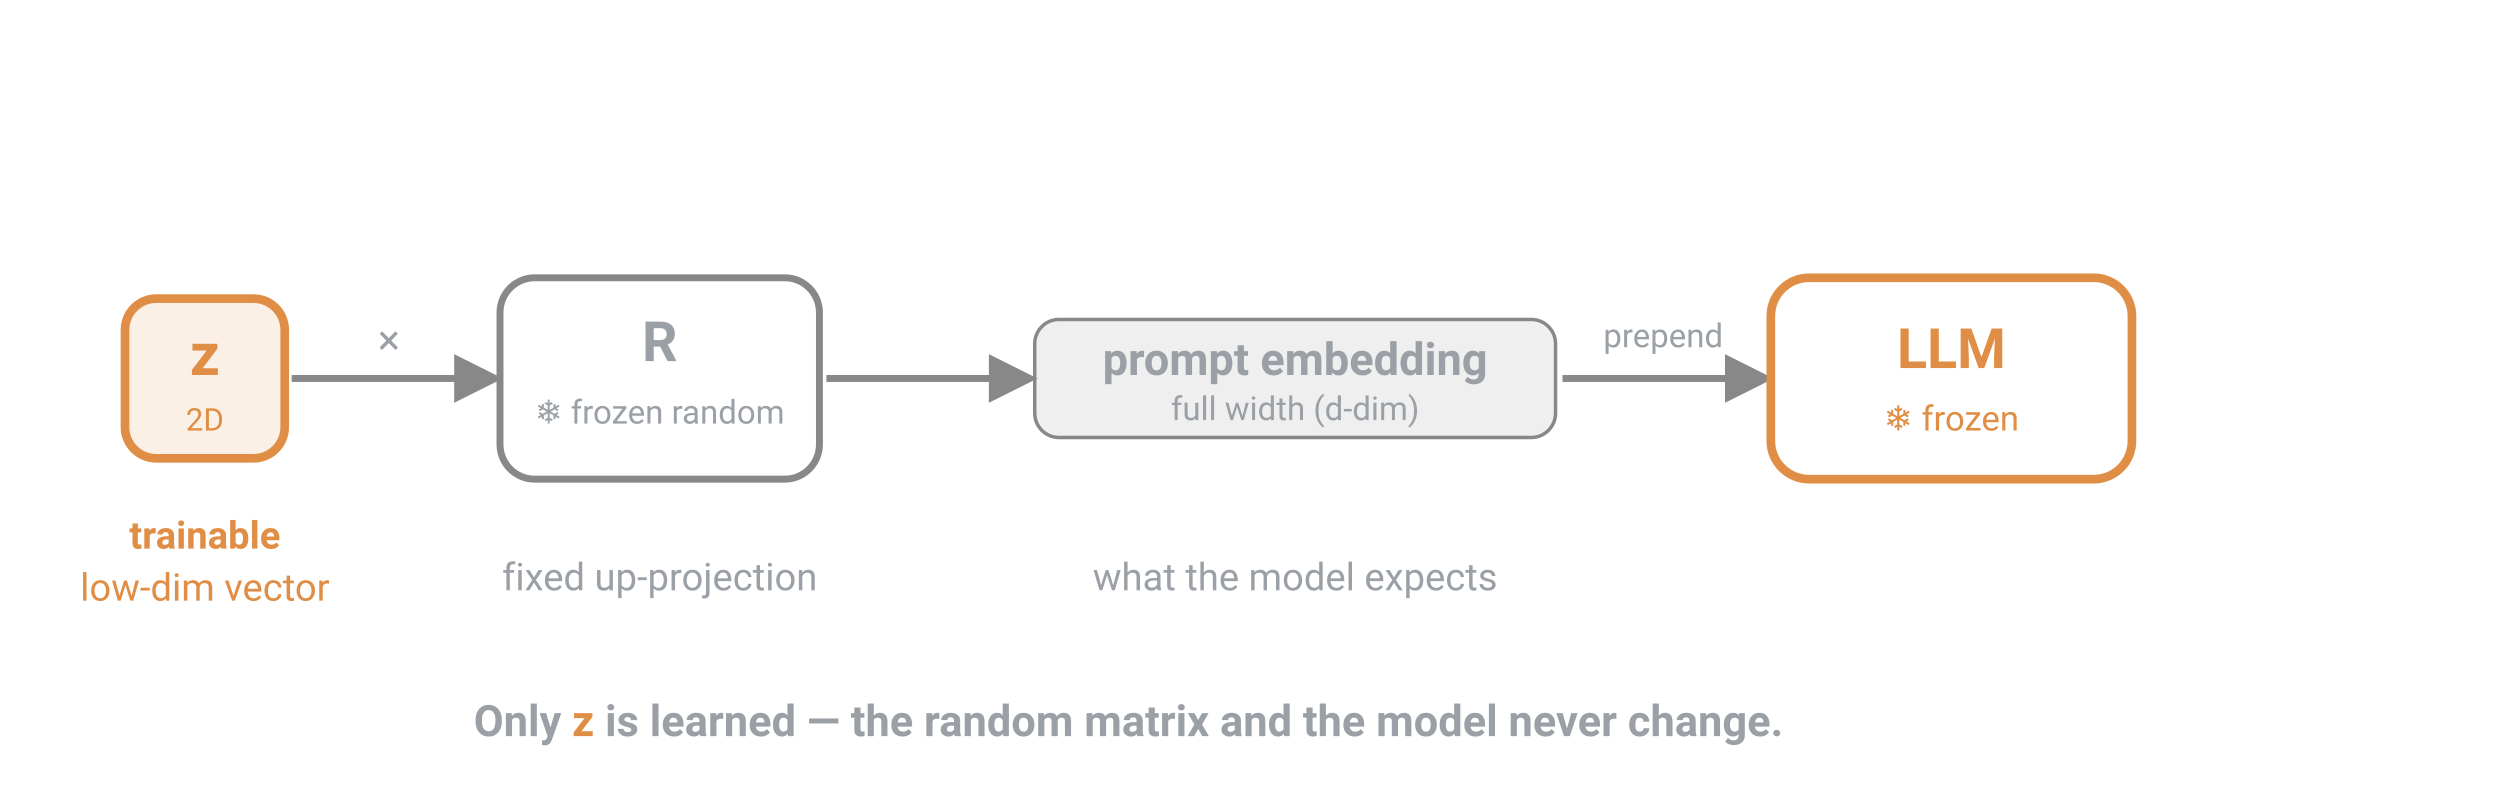
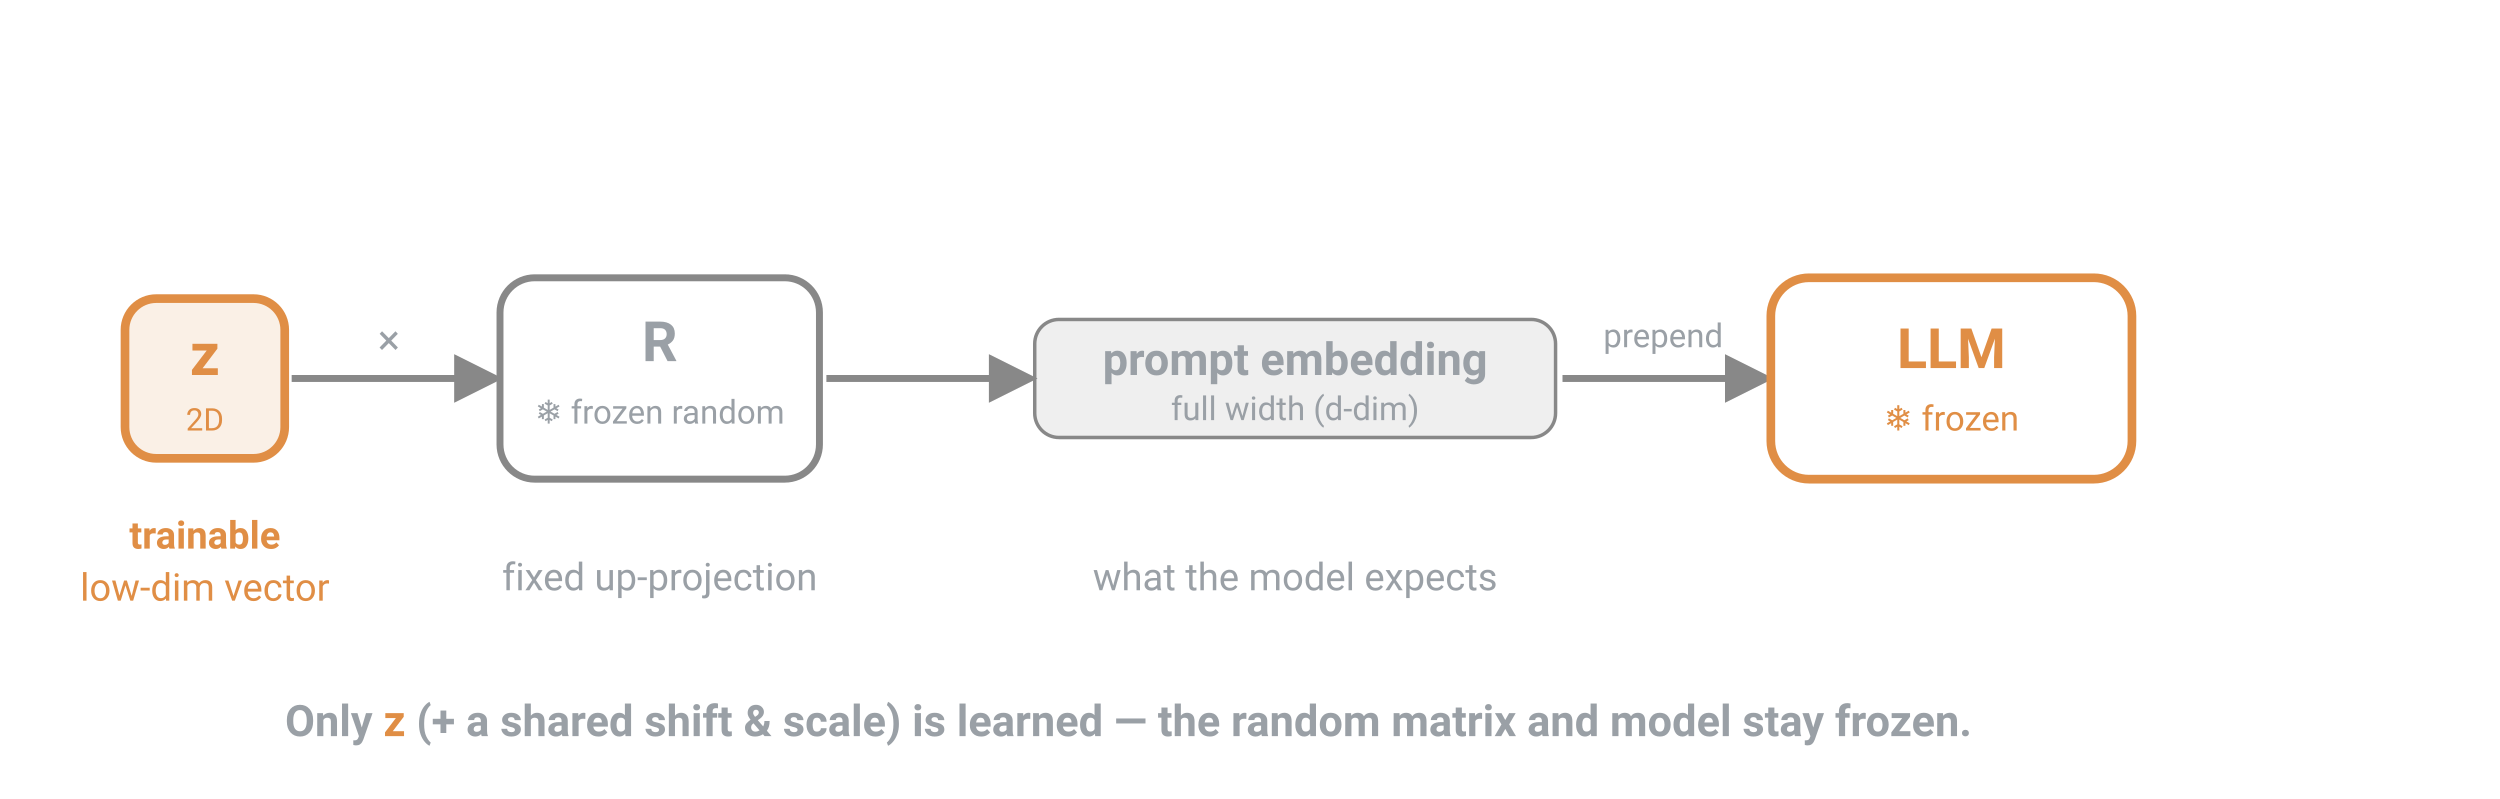
- <svg xmlns="http://www.w3.org/2000/svg" viewBox="0 0 720 230" font-family="-apple-system, BlinkMacSystemFont, 'Segoe UI', Roboto, sans-serif" role="img" aria-label="A tiny trainable low-dimensional vector z is up-projected by a frozen random matrix R into a full-width prompt embedding, which is fed to a frozen language model. Only z is learned.">
+ <svg xmlns="http://www.w3.org/2000/svg" viewBox="0 0 720 230" font-family="-apple-system, BlinkMacSystemFont, 'Segoe UI', Roboto, sans-serif" role="img" aria-label="A tiny trainable low-dimensional vector z is up-projected by a frozen random matrix R into a full-width prompt embedding, which is fed to a frozen language model. Only z and a small shared shift and scale are learned.">
  <defs>
    <marker id="up" viewBox="0 0 10 10" refX="8" refY="5" markerWidth="7" markerHeight="7" orient="auto-start-reverse">
      <path d="M0 0 L10 5 L0 10 z" fill="#888" />
    </marker>
  </defs>
  <rect x="36" y="86" width="46" height="46" rx="9" fill="#e08e4522" stroke="#e08e45" stroke-width="2.5" />
  <text x="59" y="108" text-anchor="middle" font-size="17" font-weight="700" fill="#e08e45">z</text>
  <text x="59" y="124" text-anchor="middle" font-size="9" fill="#e08e45">2D</text>
  <text x="59" y="158" text-anchor="middle" font-size="11" font-weight="600" fill="#e08e45">trainable</text>
  <text x="59" y="173" text-anchor="middle" font-size="11" fill="#e08e45">low-dim vector</text>
  <line x1="84" y1="109" x2="142" y2="109" stroke="#888" stroke-width="2" marker-end="url(#up)" />
  <text x="112" y="102" text-anchor="middle" font-size="12" fill="#9aa0a6">×</text>
  <rect x="144" y="80" width="92" height="58" rx="10" fill="none" stroke="#888" stroke-width="2" />
  <text x="190" y="104" text-anchor="middle" font-size="16" font-weight="700" fill="#9aa0a6">R</text>
  <text x="190" y="122" text-anchor="middle" font-size="9.5" fill="#9aa0a6">❄ frozen random</text>
  <text x="190" y="170" text-anchor="middle" font-size="11" fill="#9aa0a6">fixed up-projection</text>
  <line x1="238" y1="109" x2="296" y2="109" stroke="#888" stroke-width="2" marker-end="url(#up)" />
  <rect x="298" y="92" width="150" height="34" rx="7" fill="#88888822" stroke="#888" />
  <text x="373" y="108" text-anchor="middle" font-size="13" font-weight="600" fill="#9aa0a6">prompt embedding</text>
  <text x="373" y="121" text-anchor="middle" font-size="9.5" fill="#9aa0a6">full width (d-dim)</text>
  <text x="373" y="170" text-anchor="middle" font-size="11" fill="#9aa0a6">what the model expects</text>
  <line x1="450" y1="109" x2="508" y2="109" stroke="#888" stroke-width="2" marker-end="url(#up)" />
  <text x="479" y="100" text-anchor="middle" font-size="9.5" fill="#9aa0a6">prepend</text>
  <rect x="510" y="80" width="104" height="58" rx="11" fill="none" stroke="#e08e45" stroke-width="2.5" />
  <text x="562" y="106" text-anchor="middle" font-size="16" font-weight="700" fill="#e08e45">LLM</text>
  <text x="562" y="124" text-anchor="middle" font-size="10" fill="#e08e45">❄ frozen</text>
-   <text x="325" y="212" text-anchor="middle" font-size="12.5" font-weight="600" fill="#9aa0a6">Only <tspan fill="#e08e45">z</tspan> is learned — the random matrix and the model never change.</text>
+   <text x="325" y="212" text-anchor="middle" font-size="12.5" font-weight="600" fill="#9aa0a6">Only <tspan fill="#e08e45">z</tspan> (+ a shared shift &amp; scale) is learned — the random matrix and model stay frozen.</text>
</svg>
